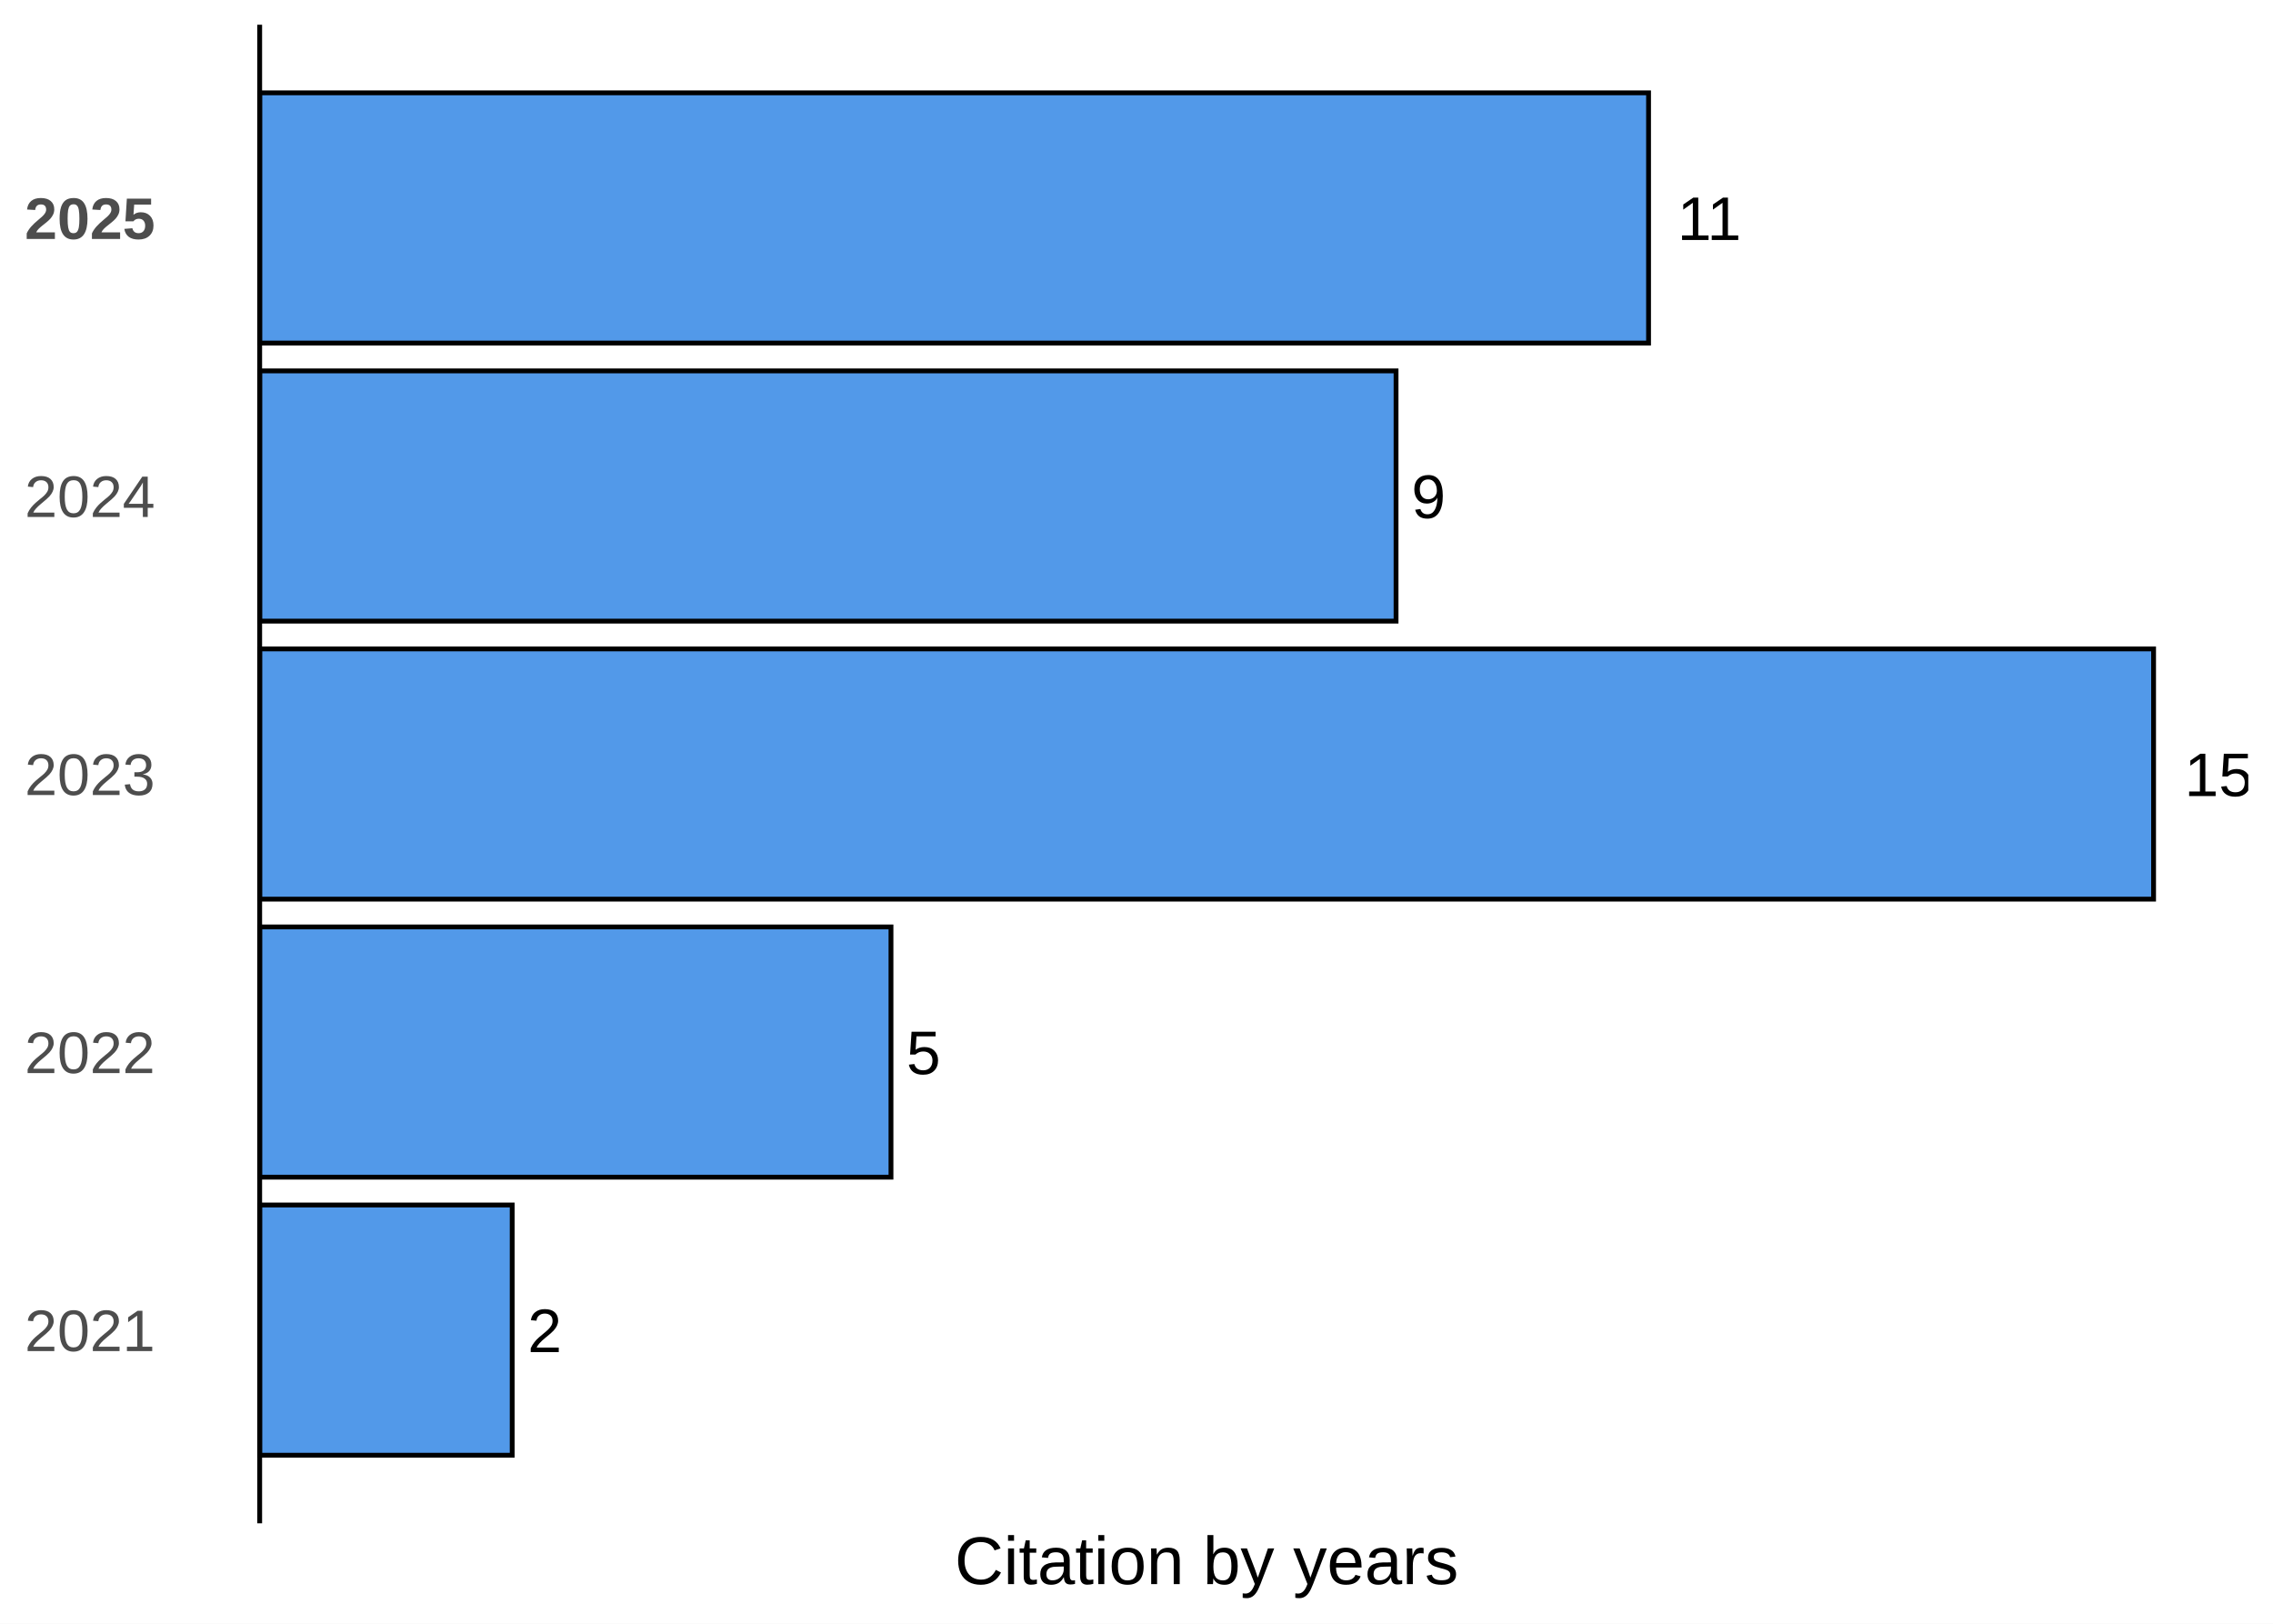
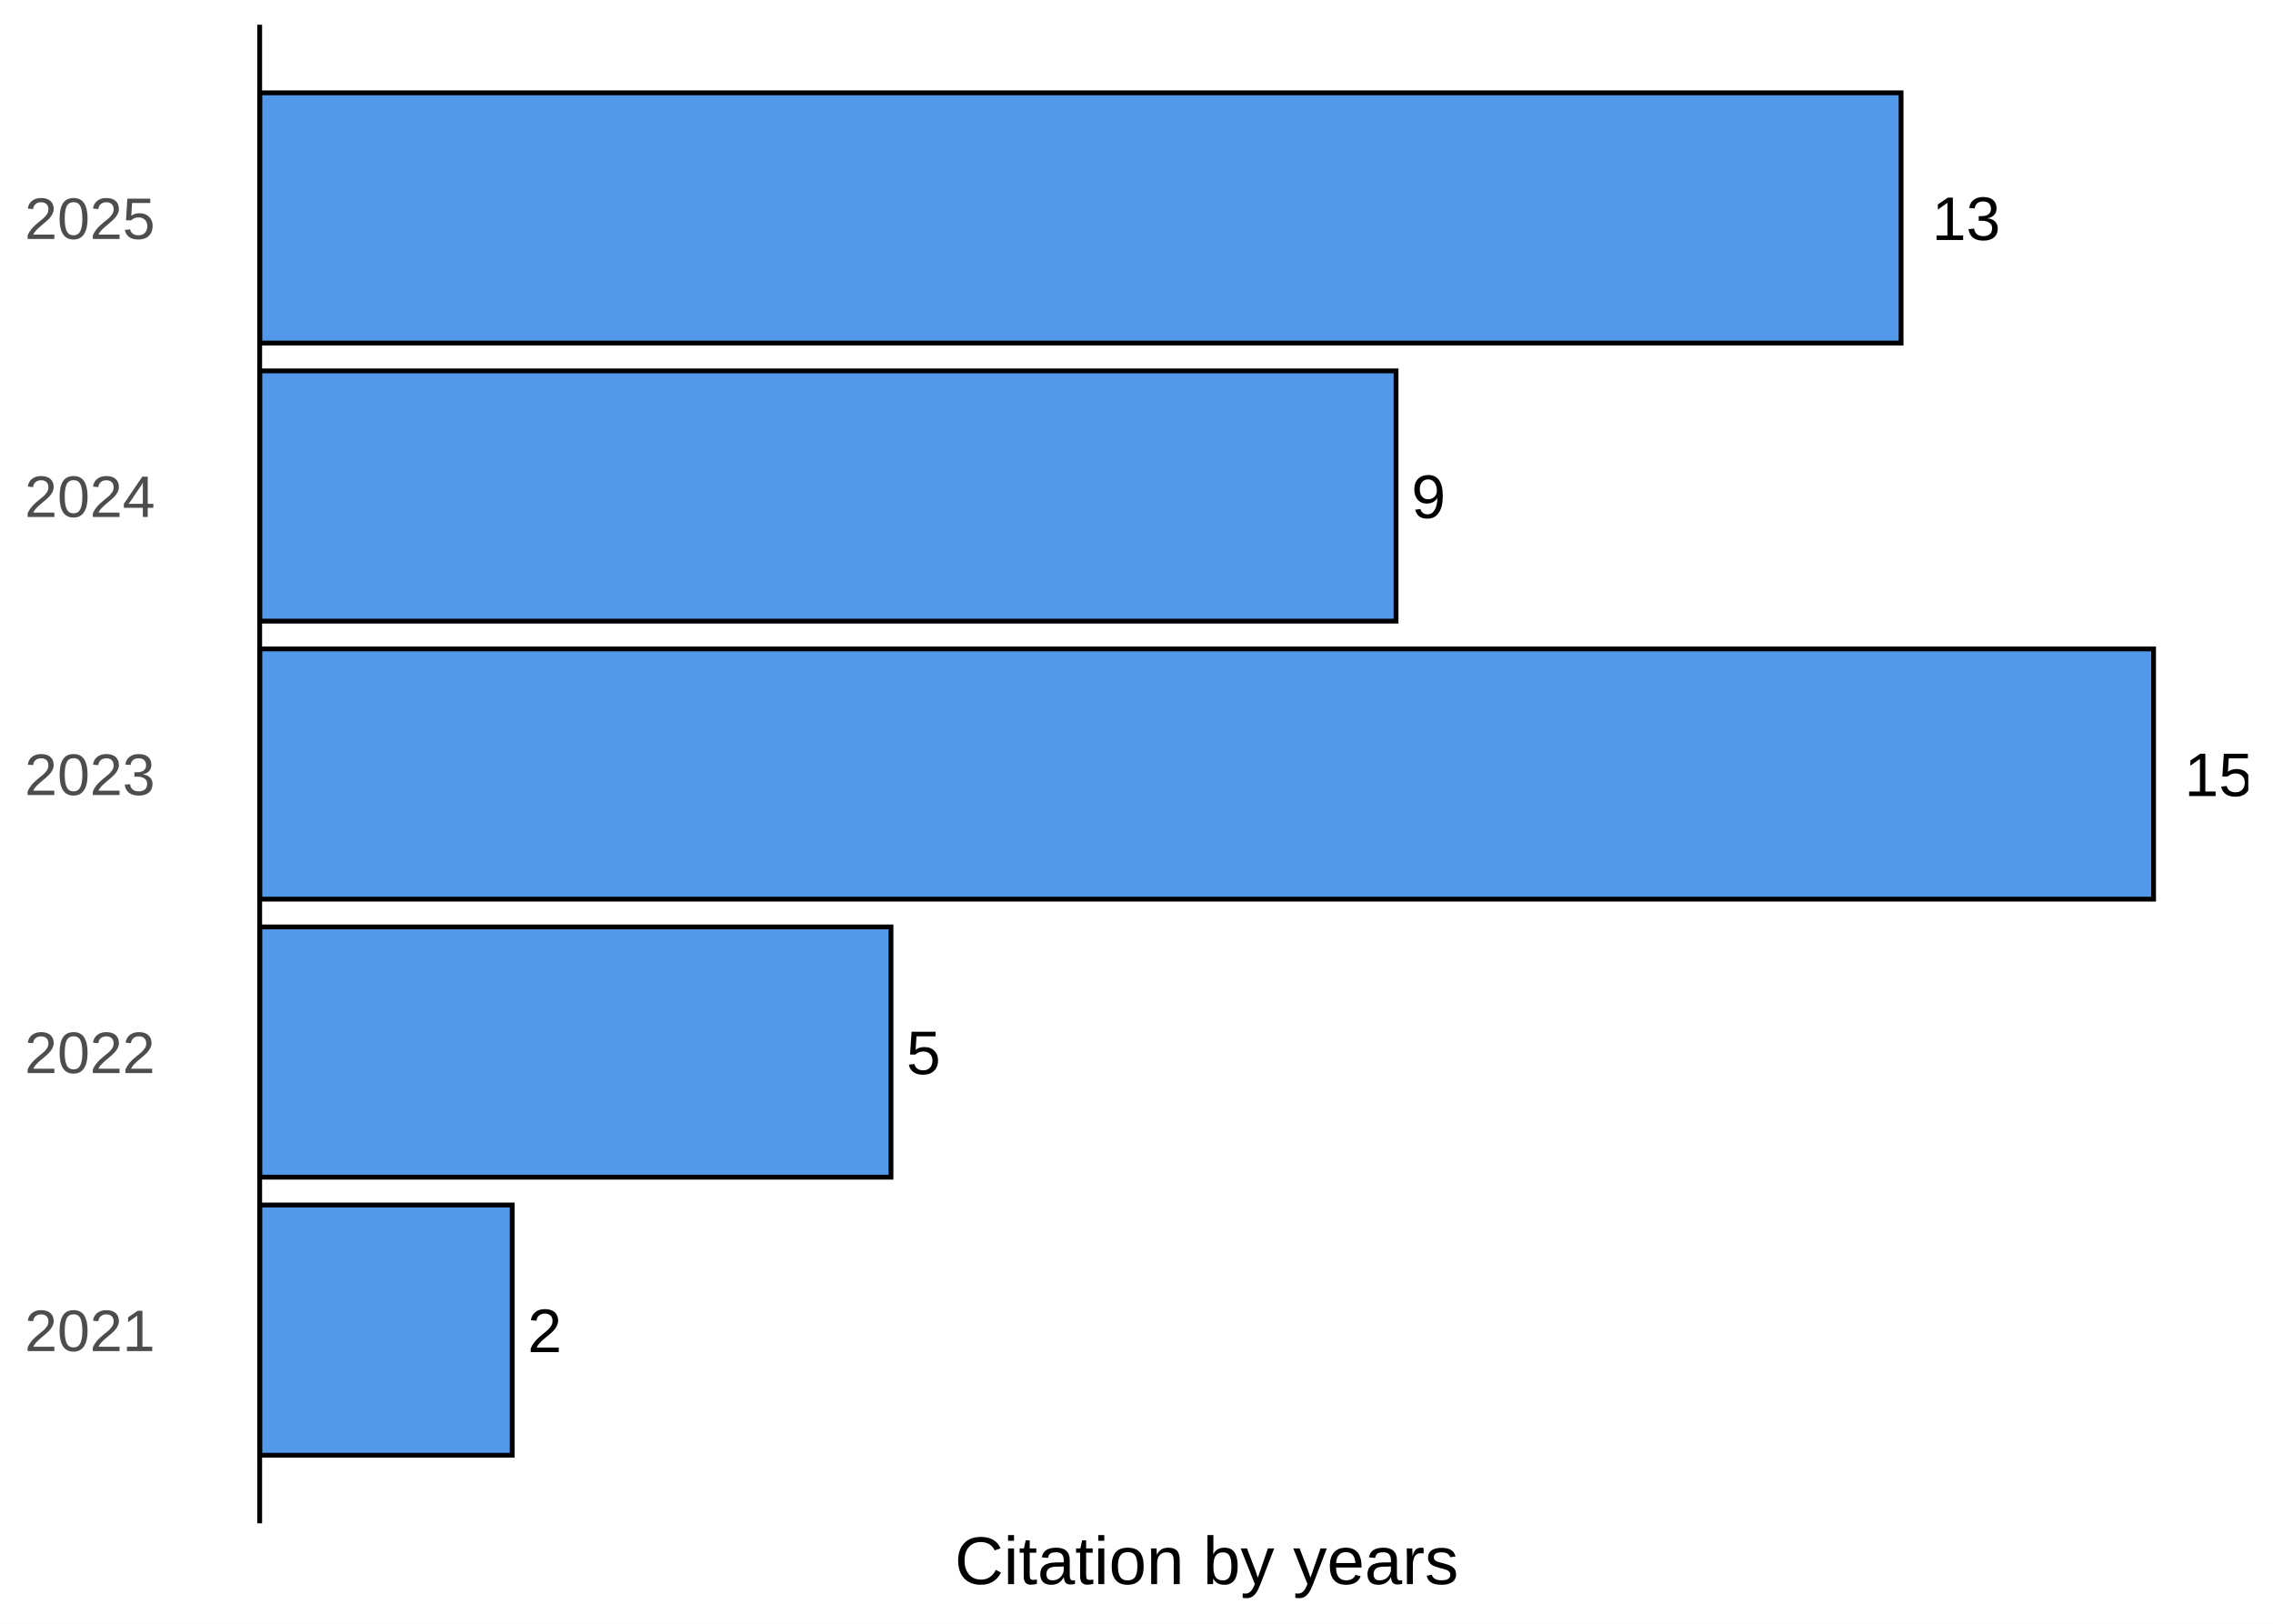
<svg xmlns="http://www.w3.org/2000/svg" width="504.00pt" height="360.00pt" viewBox="0 0 504.00 360.00">
  <g class="svglite">
    <defs>
      <style type="text/css">
    .svglite line, .svglite polyline, .svglite polygon, .svglite path, .svglite rect, .svglite circle {
      fill: none;
      stroke: #000000;
      stroke-linecap: round;
      stroke-linejoin: round;
      stroke-miterlimit: 10.00;
    }
    .svglite text {
      white-space: pre;
    }
    .svglite g.glyphgroup path {
      fill: inherit;
      stroke: none;
    }
  </style>
    </defs>
    <rect width="100%" height="100%" style="stroke: none; fill: #FFFFFF;" />
    <defs>
      <clipPath id="cpMC4wMHw1MDQuMDB8MC4wMHwzNjAuMDA=">
        <rect x="0.00" y="0.00" width="504.00" height="360.00" />
      </clipPath>
    </defs>
    <g clip-path="url(#cpMC4wMHw1MDQuMDB8MC4wMHwzNjAuMDA=)">
</g>
    <defs>
      <clipPath id="cpMzYuNTh8NDk4LjUyfDUuNDh8MzM3Ljc0">
        <rect x="36.58" y="5.48" width="461.94" height="332.26" />
      </clipPath>
    </defs>
    <g clip-path="url(#cpMzYuNTh8NDk4LjUyfDUuNDh8MzM3Ljc0)">
      <rect x="57.58" y="267.16" width="55.99" height="55.48" style="stroke-width: 1.07; stroke-linecap: butt; stroke-linejoin: miter; fill: #2780E3; fill-opacity: 0.80;" />
      <rect x="57.58" y="205.51" width="139.98" height="55.48" style="stroke-width: 1.07; stroke-linecap: butt; stroke-linejoin: miter; fill: #2780E3; fill-opacity: 0.80;" />
      <rect x="57.58" y="143.87" width="419.94" height="55.48" style="stroke-width: 1.07; stroke-linecap: butt; stroke-linejoin: miter; fill: #2780E3; fill-opacity: 0.80;" />
      <rect x="57.58" y="82.23" width="251.97" height="55.48" style="stroke-width: 1.07; stroke-linecap: butt; stroke-linejoin: miter; fill: #2780E3; fill-opacity: 0.80;" />
-       <rect x="57.58" y="20.58" width="307.96" height="55.48" style="stroke-width: 1.07; stroke-linecap: butt; stroke-linejoin: miter; fill: #2780E3; fill-opacity: 0.80;" />
+       <rect x="57.58" y="20.58" width="363.95" height="55.48" style="stroke-width: 1.07; stroke-linecap: butt; stroke-linejoin: miter; fill: #2780E3; fill-opacity: 0.80;" />
      <text x="116.99" y="299.78" style="font-size: 13.66px; font-family: &quot;Arial&quot;;" textLength="7.59px" lengthAdjust="spacingAndGlyphs">2</text>
      <text x="200.98" y="238.14" style="font-size: 13.66px; font-family: &quot;Arial&quot;;" textLength="7.59px" lengthAdjust="spacingAndGlyphs">5</text>
      <text x="484.36" y="176.50" style="font-size: 13.66px; font-family: &quot;Arial&quot;;" textLength="15.19px" lengthAdjust="spacingAndGlyphs">15</text>
      <text x="312.96" y="114.85" style="font-size: 13.66px; font-family: &quot;Arial&quot;;" textLength="7.59px" lengthAdjust="spacingAndGlyphs">9</text>
-       <text x="371.92" y="53.21" style="font-size: 13.66px; font-family: &quot;Arial&quot;;" textLength="14.17px" lengthAdjust="spacingAndGlyphs">11</text>
+       <text x="428.37" y="53.21" style="font-size: 13.66px; font-family: &quot;Arial&quot;;" textLength="15.19px" lengthAdjust="spacingAndGlyphs">13</text>
      <line x1="57.58" y1="337.74" x2="57.58" y2="5.48" style="stroke-width: 1.07; stroke-linecap: butt;" />
    </g>
    <g clip-path="url(#cpMC4wMHw1MDQuMDB8MC4wMHwzNjAuMDA=)">
      <text x="34.39" y="299.55" text-anchor="end" style="font-size: 13.00px;fill: #4D4D4D; font-family: &quot;Arial&quot;;" textLength="28.94px" lengthAdjust="spacingAndGlyphs">2021</text>
      <text x="34.39" y="237.91" text-anchor="end" style="font-size: 13.00px;fill: #4D4D4D; font-family: &quot;Arial&quot;;" textLength="28.94px" lengthAdjust="spacingAndGlyphs">2022</text>
      <text x="34.39" y="176.26" text-anchor="end" style="font-size: 13.00px;fill: #4D4D4D; font-family: &quot;Arial&quot;;" textLength="28.94px" lengthAdjust="spacingAndGlyphs">2023</text>
      <text x="34.39" y="114.62" text-anchor="end" style="font-size: 13.00px;fill: #4D4D4D; font-family: &quot;Arial&quot;;" textLength="28.94px" lengthAdjust="spacingAndGlyphs">2024</text>
-       <text x="34.39" y="52.98" text-anchor="end" style="font-size: 13.00px; font-weight: bold;fill: #4D4D4D; font-family: &quot;Arial&quot;;" textLength="28.94px" lengthAdjust="spacingAndGlyphs">2025</text>
+       <text x="34.39" y="52.98" text-anchor="end" style="font-size: 13.00px;fill: #4D4D4D; font-family: &quot;Arial&quot;;" textLength="28.94px" lengthAdjust="spacingAndGlyphs">2025</text>
      <text x="267.55" y="351.22" text-anchor="middle" style="font-size: 15.00px; font-family: &quot;Arial&quot;;" textLength="111.73px" lengthAdjust="spacingAndGlyphs">Citation by years</text>
    </g>
  </g>
</svg>
